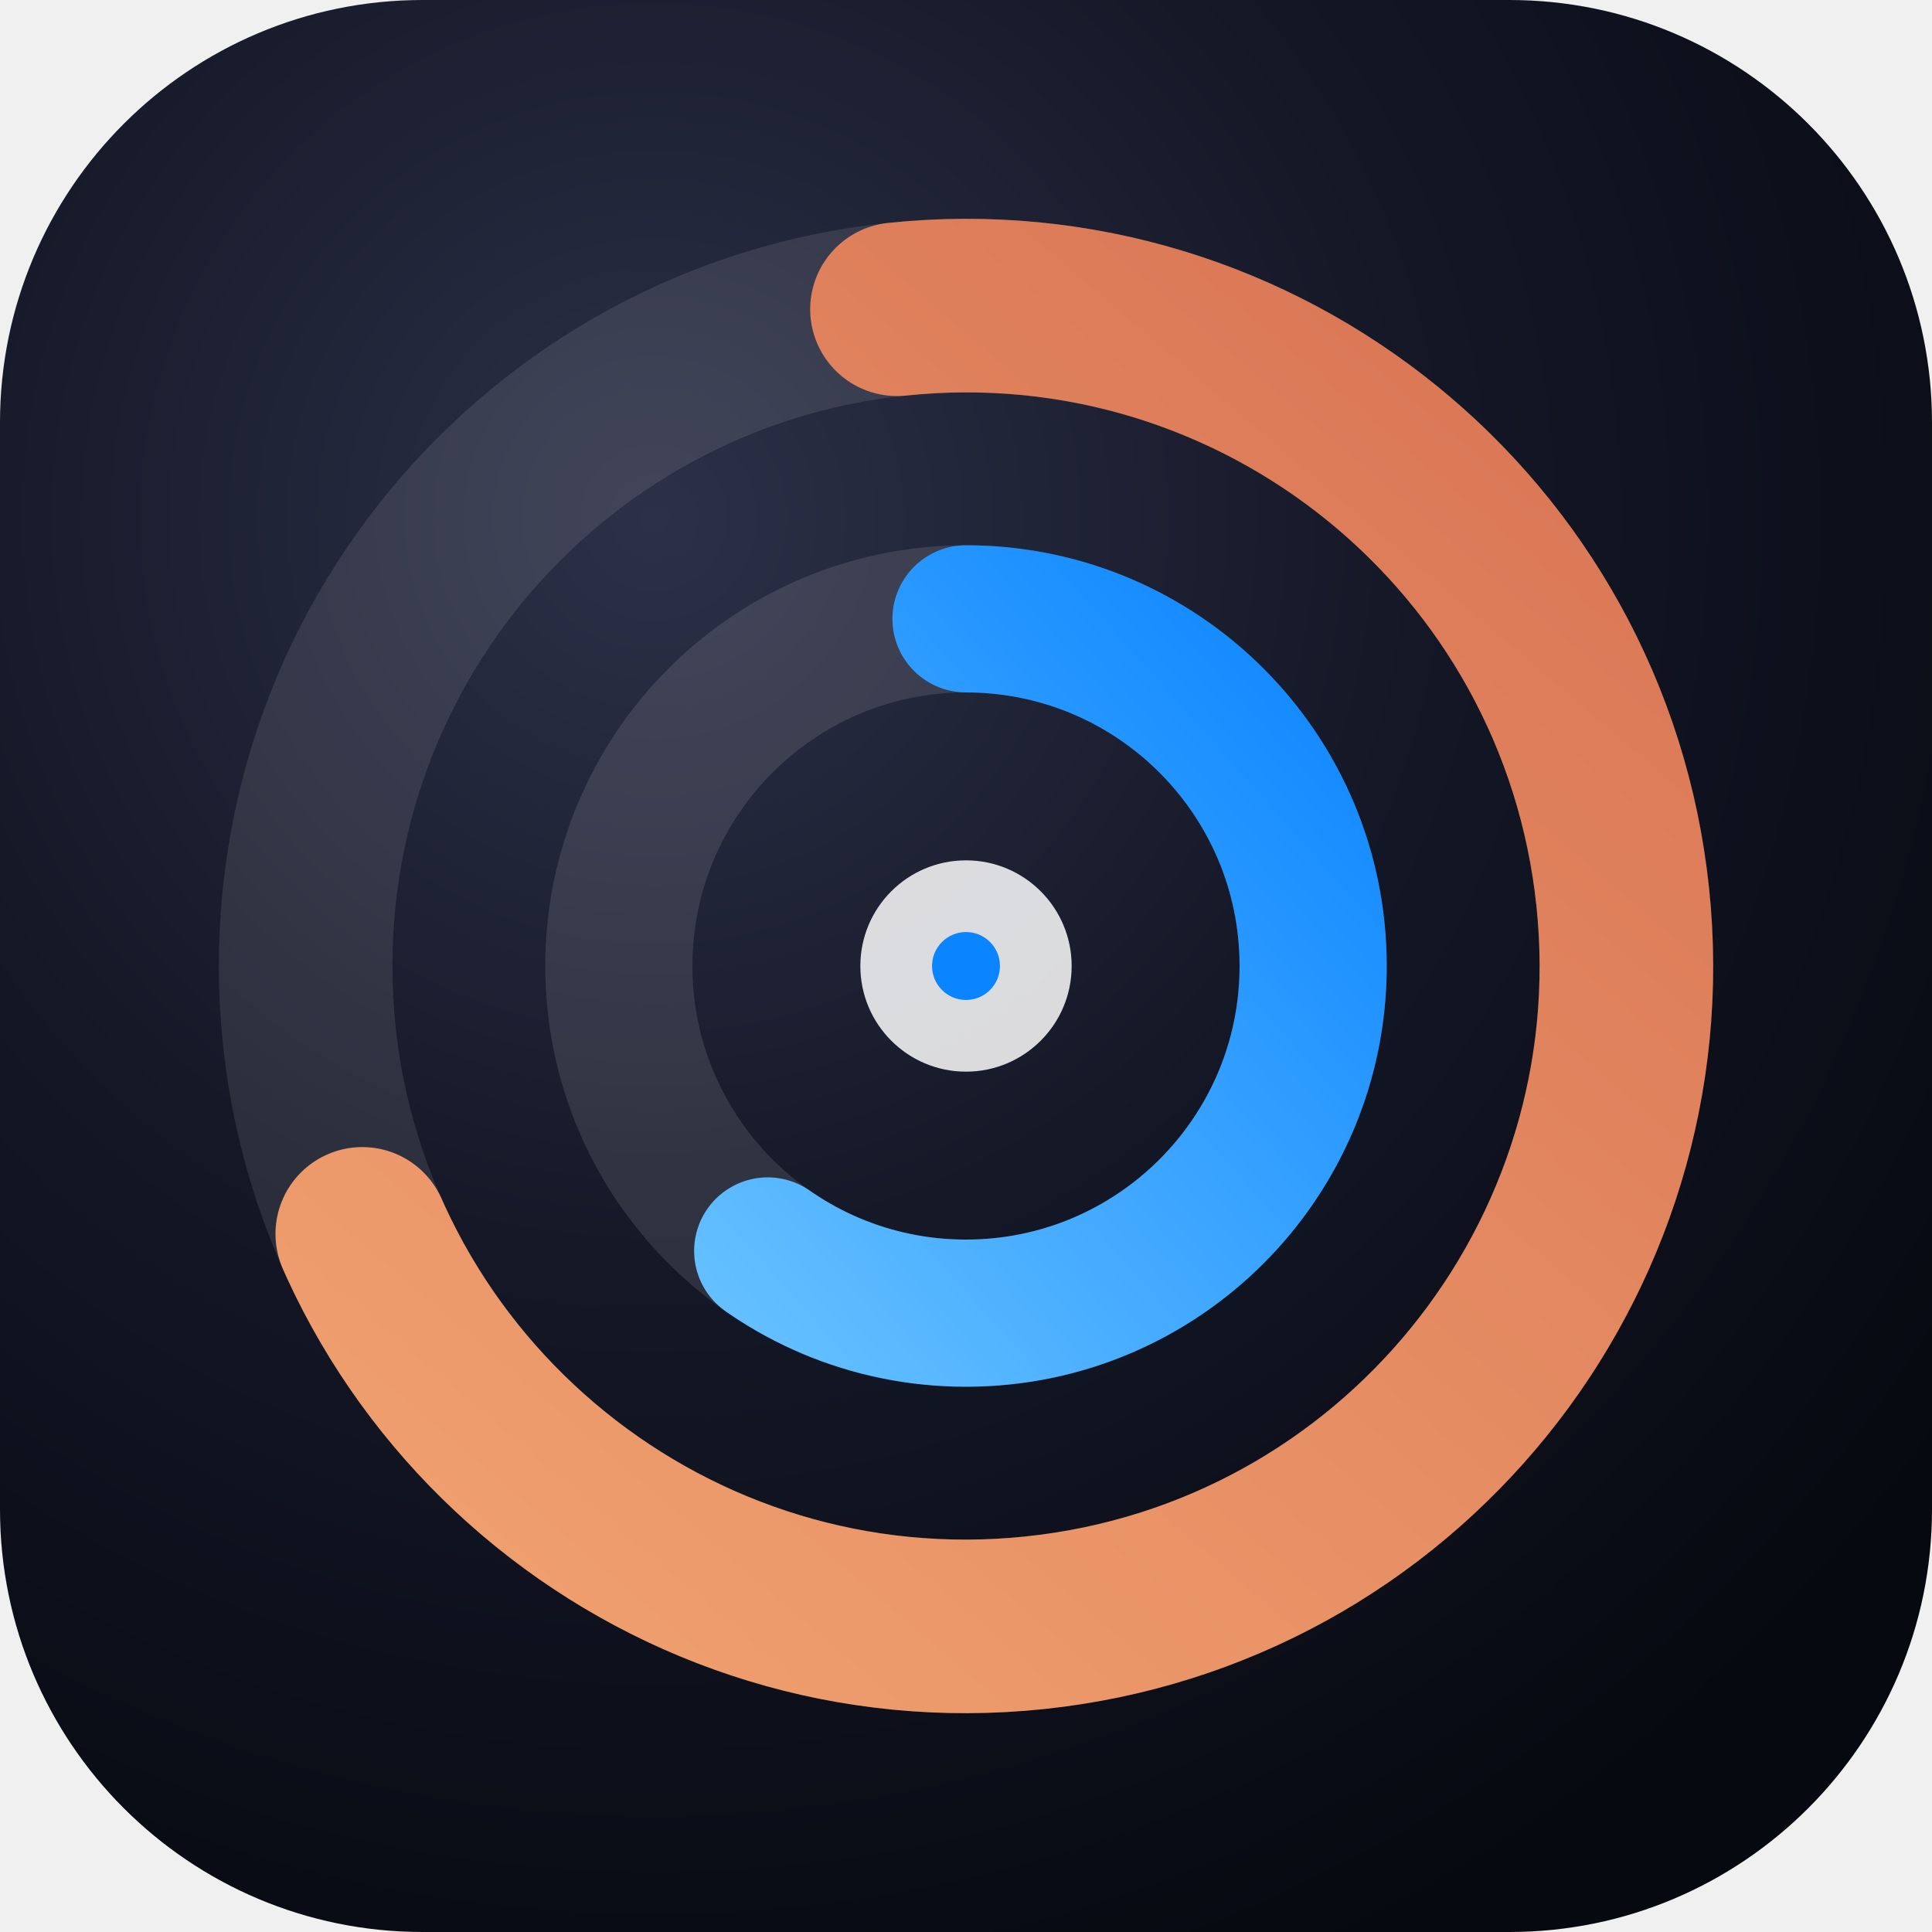
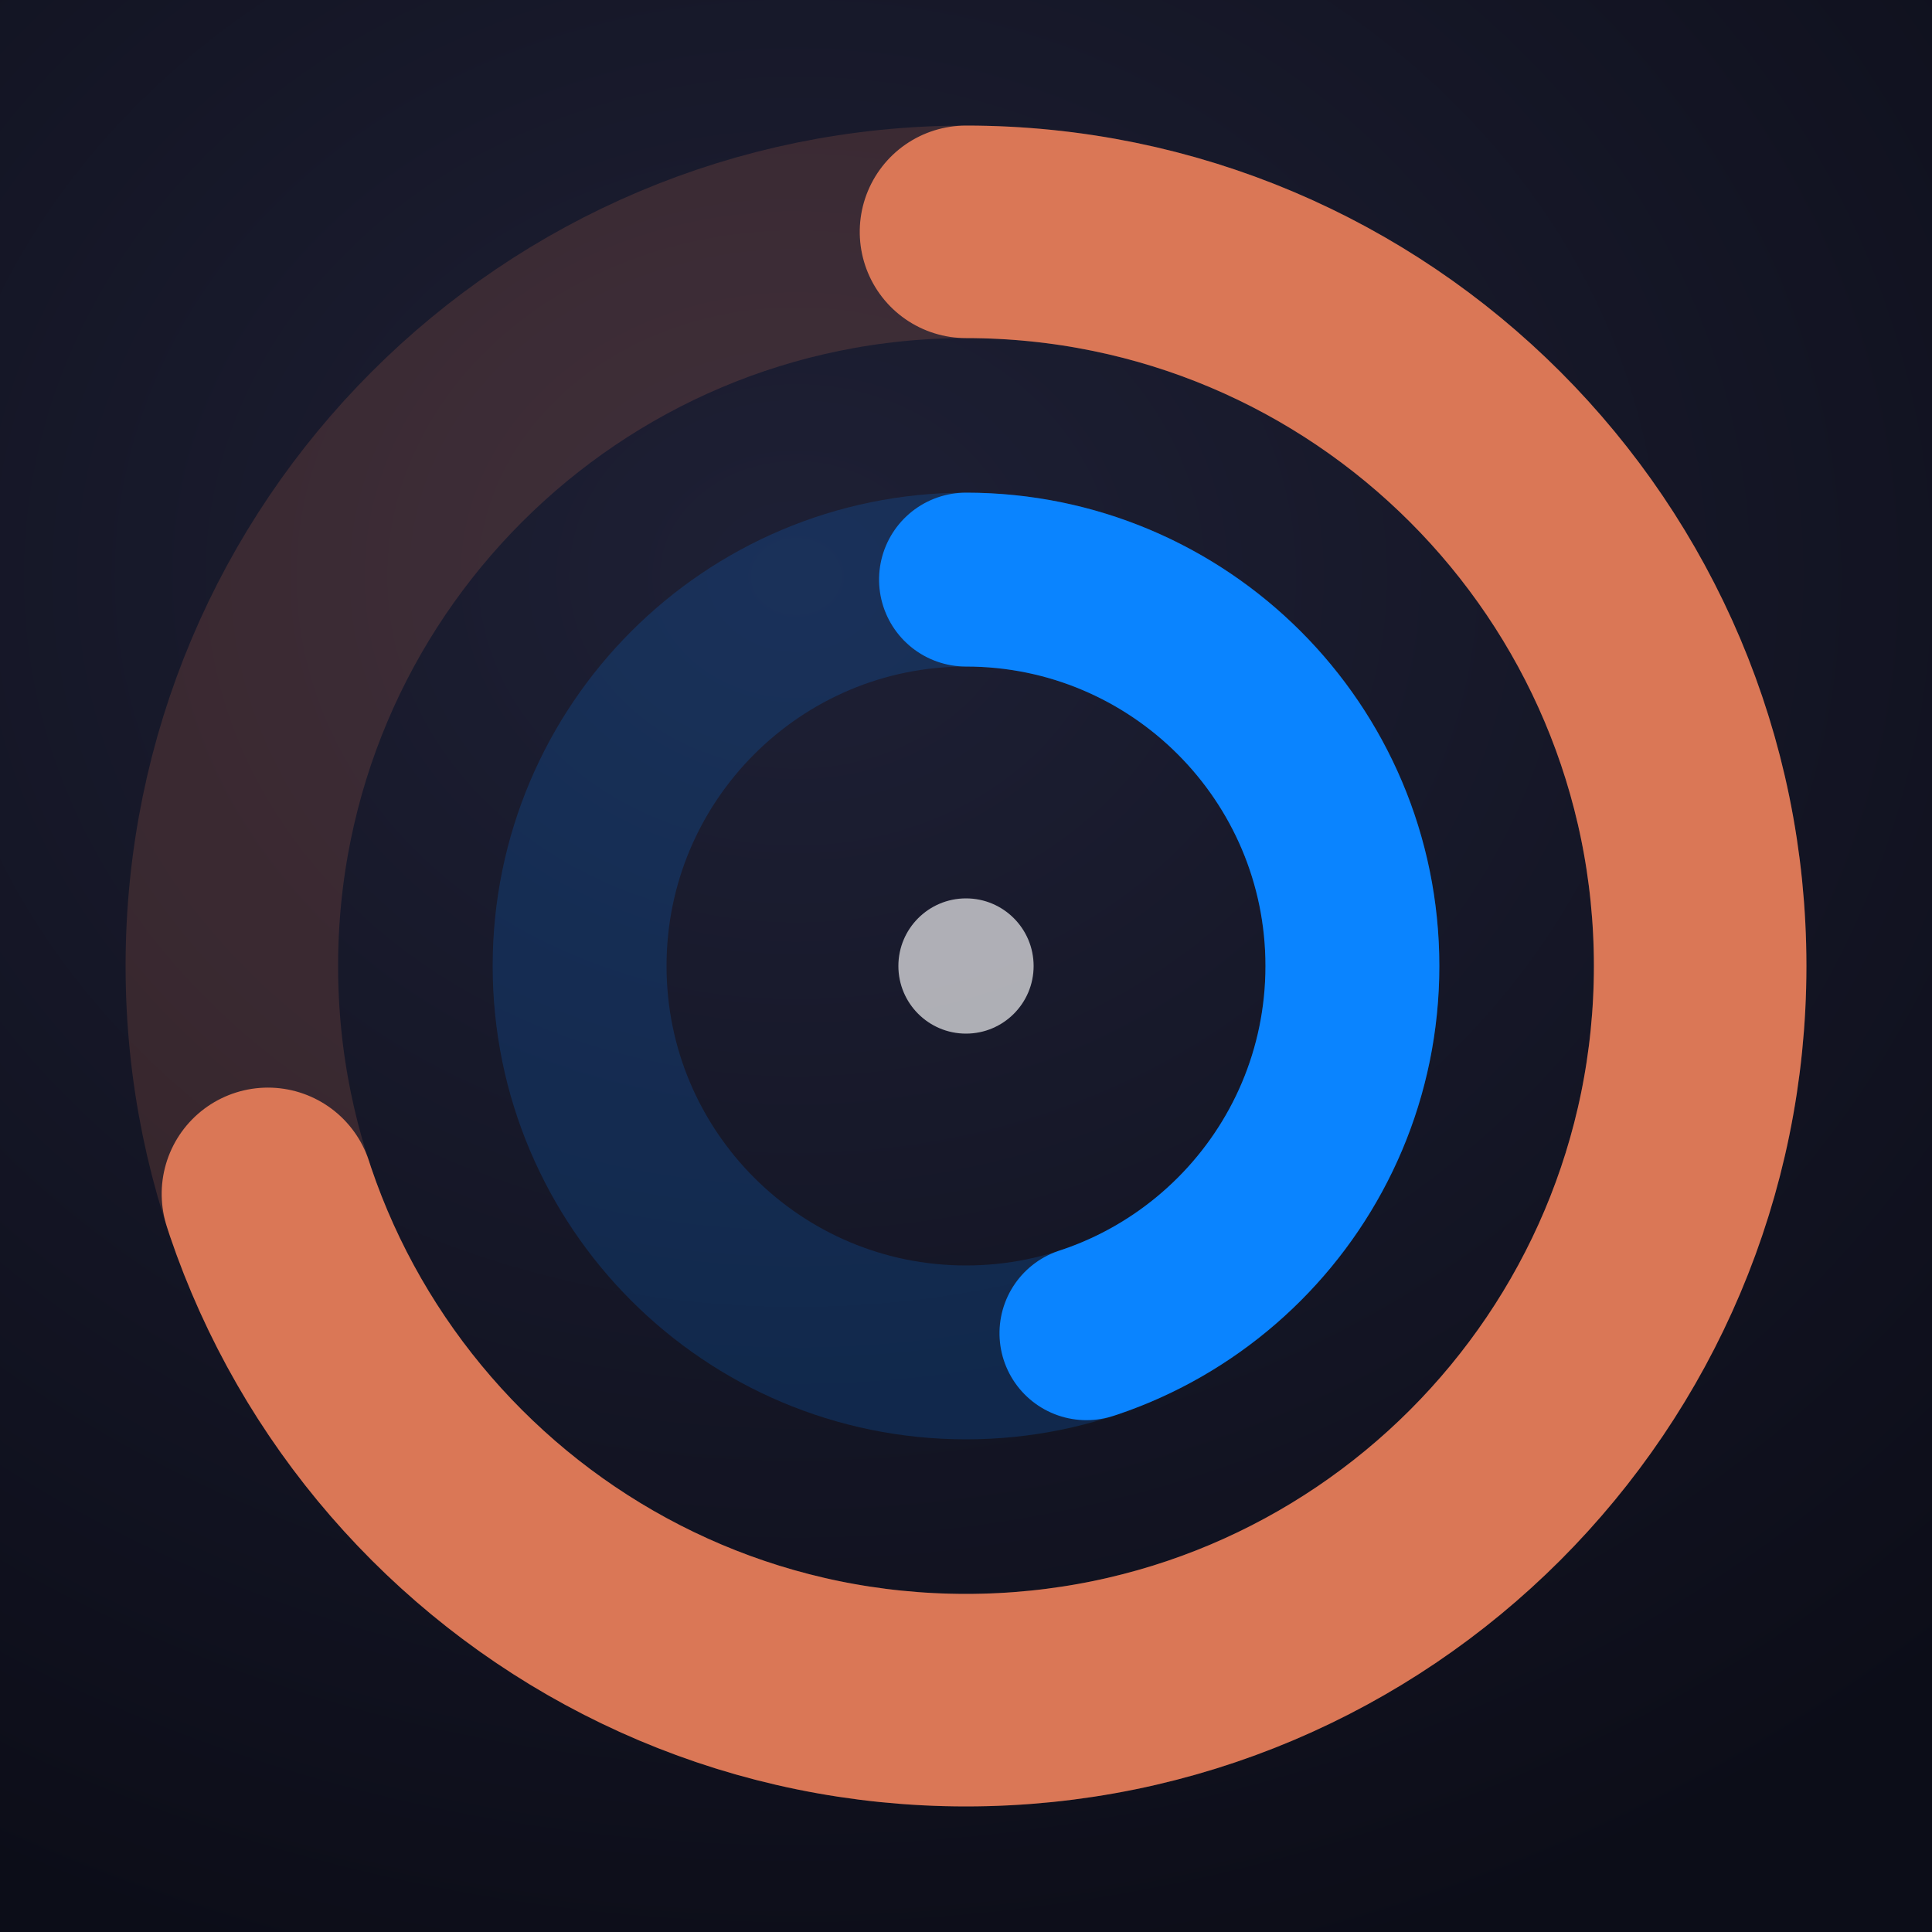
- <svg xmlns="http://www.w3.org/2000/svg" viewBox="0 0 1024 1024" role="img" aria-label="AI Usage dual ring icon">
+ <svg xmlns="http://www.w3.org/2000/svg" viewBox="0 0 100 100" role="img" aria-label="AI Usage dual ring icon">
  <defs>
-     <radialGradient id="bg-glow" cx="34%" cy="27%" r="82%">
-       <stop offset="0%" stop-color="#2D3148" />
-       <stop offset="46%" stop-color="#141827" />
-       <stop offset="100%" stop-color="#070910" />
+     <radialGradient id="bg-glow" cx="35%" cy="30%" r="75%" gradientTransform="scale(1.18 1)">
+       <stop offset="0%" stop-color="#1e2035" />
+       <stop offset="100%" stop-color="#0c0d18" />
    </radialGradient>
-     <linearGradient id="outer-gradient" x1="202" y1="196" x2="806" y2="832" gradientUnits="userSpaceOnUse">
-       <stop offset="0%" stop-color="#F0A06F" />
-       <stop offset="100%" stop-color="#DA7756" />
-     </linearGradient>
-     <linearGradient id="inner-gradient" x1="344" y1="296" x2="714" y2="710" gradientUnits="userSpaceOnUse">
-       <stop offset="0%" stop-color="#6EC6FF" />
-       <stop offset="100%" stop-color="#0A84FF" />
-     </linearGradient>
  </defs>
-   <rect width="1024" height="1024" rx="224" fill="url(#bg-glow)" />
-   <circle cx="512" cy="512" r="350" fill="none" stroke="#FFFFFF" stroke-opacity="0.1" stroke-width="92" />
-   <circle id="outer-ring" cx="512" cy="512" r="350" fill="none" stroke="url(#outer-gradient)" stroke-width="92" stroke-linecap="round" stroke-dasharray="1540 660" transform="rotate(-96 512 512)" />
-   <circle cx="512" cy="512" r="184" fill="none" stroke="#FFFFFF" stroke-opacity="0.11" stroke-width="78" />
-   <circle id="inner-ring" cx="512" cy="512" r="184" fill="none" stroke="url(#inner-gradient)" stroke-width="78" stroke-linecap="round" stroke-dasharray="690 470" transform="rotate(-90 512 512)" />
-   <circle id="center-pulse" cx="512" cy="512" r="56" fill="#FFFFFF" fill-opacity="0.84" />
-   <circle cx="512" cy="512" r="18" fill="#0A84FF" />
+   <rect width="100" height="100" fill="url(#bg-glow)" />
+   <circle cx="50" cy="50" r="38" fill="none" stroke="#DA7756" stroke-opacity=".18" stroke-width="11" />
+   <circle cx="50" cy="50" r="20" fill="none" stroke="#0a84ff" stroke-opacity=".18" stroke-width="9" />
+   <circle id="outer-ring" cx="50" cy="50" r="38" fill="none" stroke="#DA7756" stroke-width="11" stroke-dasharray="167.1 238.8" stroke-linecap="round" transform="rotate(-90 50 50)" />
+   <circle id="inner-ring" cx="50" cy="50" r="20" fill="none" stroke="#0a84ff" stroke-width="9" stroke-dasharray="56.5 125.7" stroke-linecap="round" transform="rotate(-90 50 50)" />
+   <circle id="center-dot" cx="50" cy="50" r="3.5" fill="rgba(255,255,255,.65)" />
</svg>
